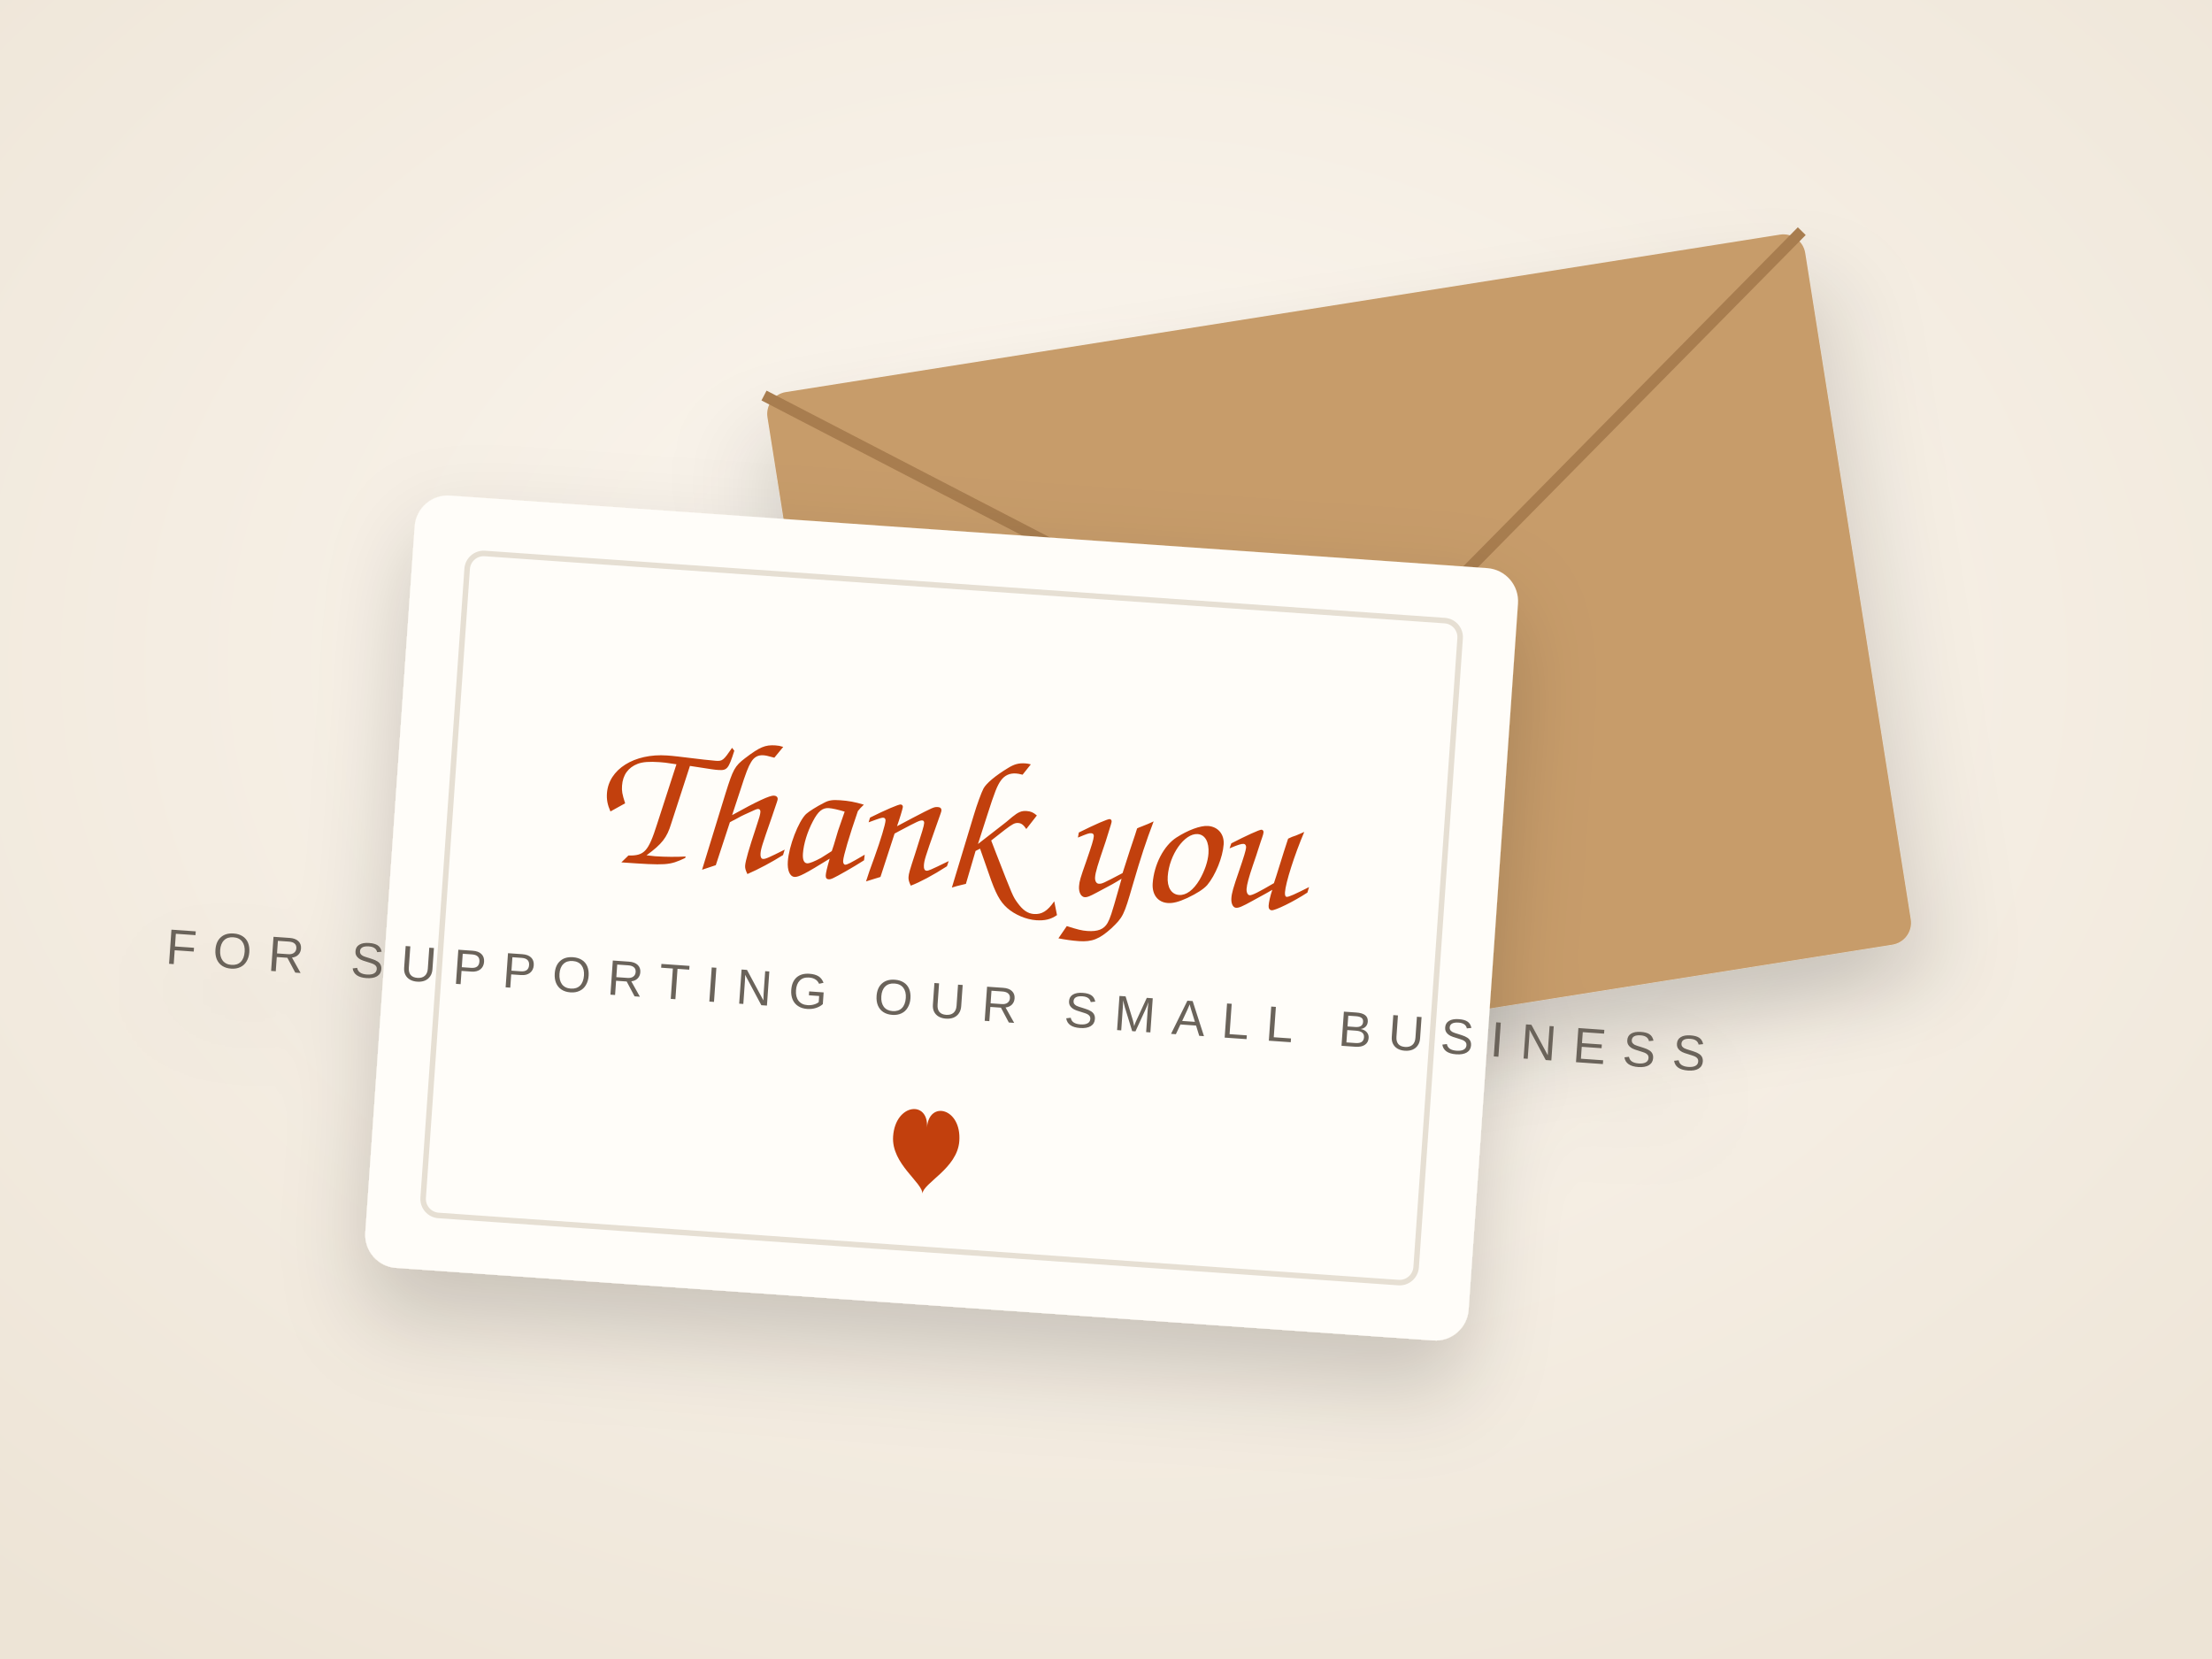
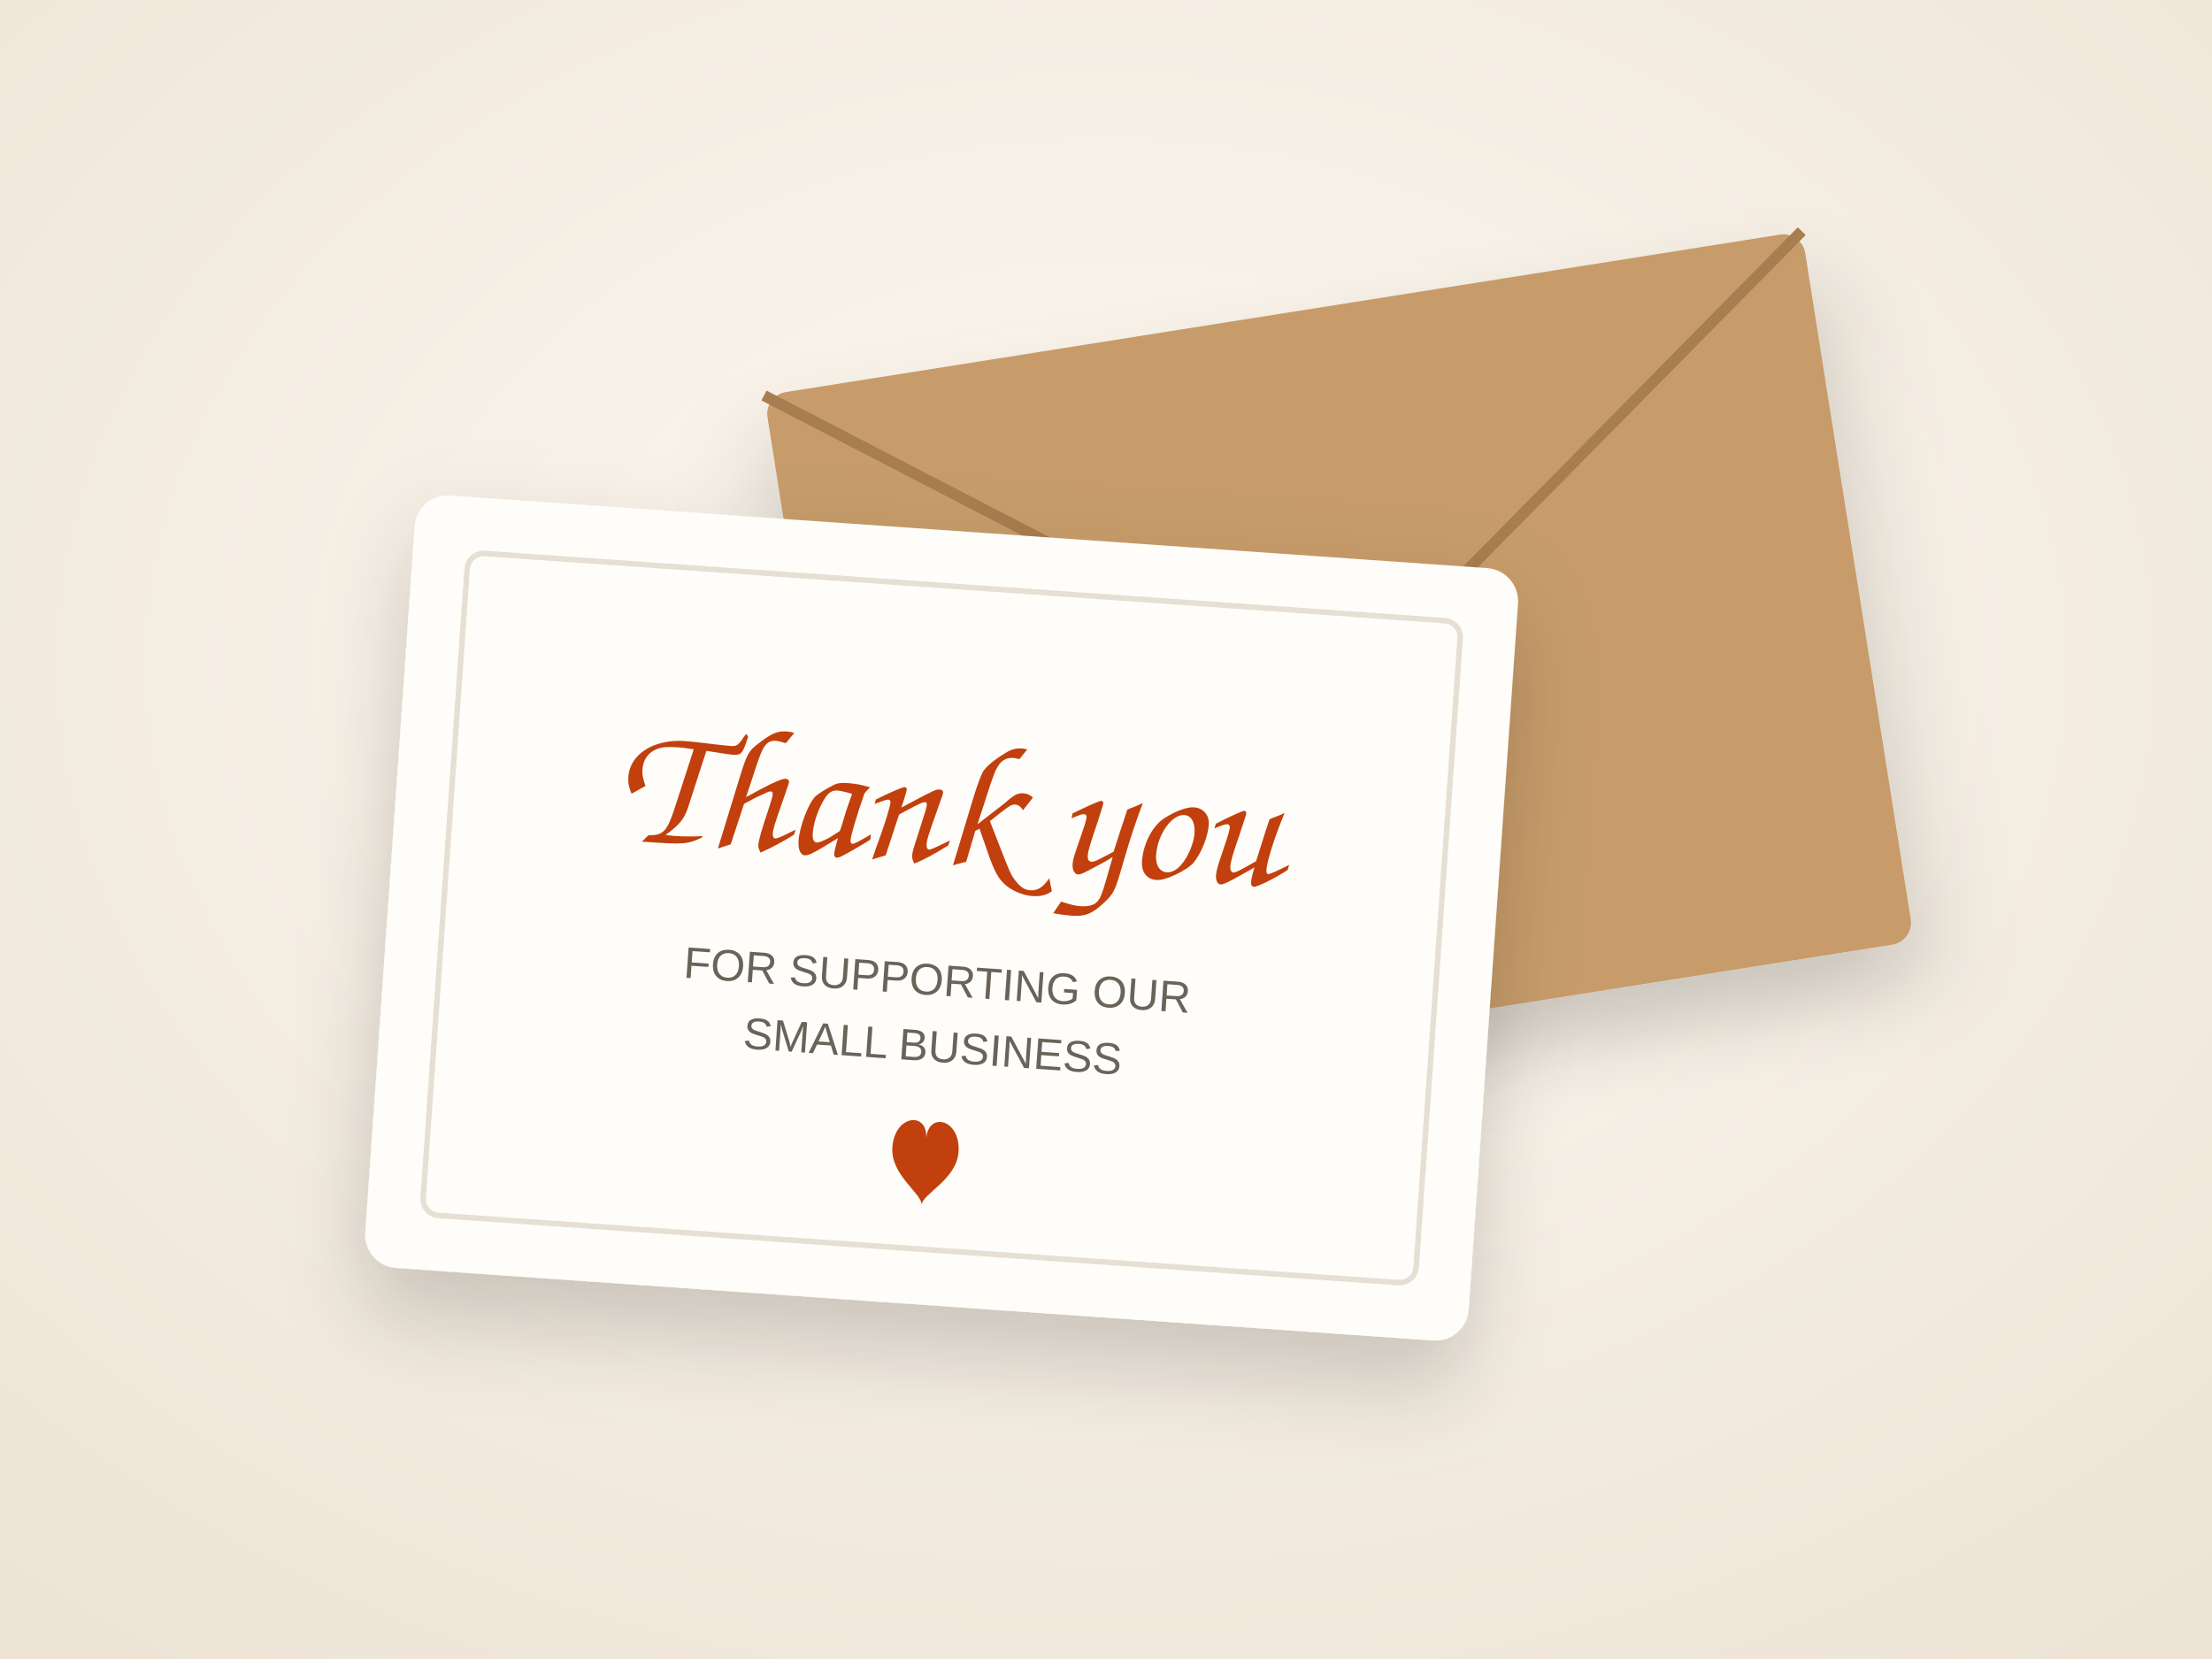
<svg xmlns="http://www.w3.org/2000/svg" viewBox="0 0 400 300" role="img" aria-label="Branded thank-you card standing in front of a kraft envelope">
  <defs>
    <radialGradient id="bg" cx="50%" cy="40%" r="75%">
      <stop offset="0" stop-color="#fdf8f1" />
      <stop offset="1" stop-color="#ede4d6" />
    </radialGradient>
    <filter id="shadow" x="-20%" y="-20%" width="140%" height="160%">
      <feDropShadow dx="0" dy="8" stdDeviation="8" flood-opacity=".18" />
    </filter>
  </defs>
  <rect width="400" height="300" fill="url(#bg)" />
  <g transform="rotate(-9 230 140)" filter="url(#shadow)">
    <rect x="150" y="58" width="190" height="130" rx="4" fill="#c79c6b" />
    <path d="M150 58 L245 128 L340 58" fill="none" stroke="#a87d4f" stroke-width="2" />
    <circle cx="245" cy="128" r="12" fill="#c2410c" />
    <text x="245" y="132" font-family="Georgia, serif" font-size="11" font-style="italic" fill="#fbf9f4" text-anchor="middle">P</text>
  </g>
  <g transform="rotate(4 170 170)" filter="url(#shadow)">
    <rect x="70" y="96" width="200" height="140" rx="6" fill="#fffdf9" />
    <rect x="80" y="106" width="180" height="120" rx="3" fill="none" stroke="#e6dfd3" />
-     <text x="170" y="160" font-family="Brush Script MT, Georgia, cursive" font-size="34" font-style="italic" fill="#c2410c" text-anchor="middle">Thank you</text>
-     <text x="170" y="184" font-family="Arial, sans-serif" font-size="9" letter-spacing="3" fill="#6b635a" text-anchor="middle">FOR SUPPORTING OUR SMALL BUSINESS</text>
-     <g transform="translate(170 208)">
+     <text x="170" y="156" font-family="Brush Script MT, Georgia, cursive" font-size="32" font-style="italic" fill="#c2410c" text-anchor="middle" textLength="128" lengthAdjust="spacingAndGlyphs">Thank you</text>
+     <text x="170" y="180" font-family="Arial, sans-serif" font-size="8" fill="#6b635a" text-anchor="middle" textLength="118" lengthAdjust="spacingAndGlyphs">FOR SUPPORTING OUR</text>
+     <text x="170" y="192" font-family="Arial, sans-serif" font-size="8" fill="#6b635a" text-anchor="middle" textLength="90" lengthAdjust="spacingAndGlyphs">SMALL BUSINESS</text>
+     <g transform="translate(170 210)">
      <path d="M -6 -2 C -6 -8 0 -9 0 -4 C 0 -9 6 -8 6 -2 C 6 3 0 6 0 8 C 0 6 -6 3 -6 -2 Z" fill="#c2410c" />
    </g>
  </g>
</svg>
